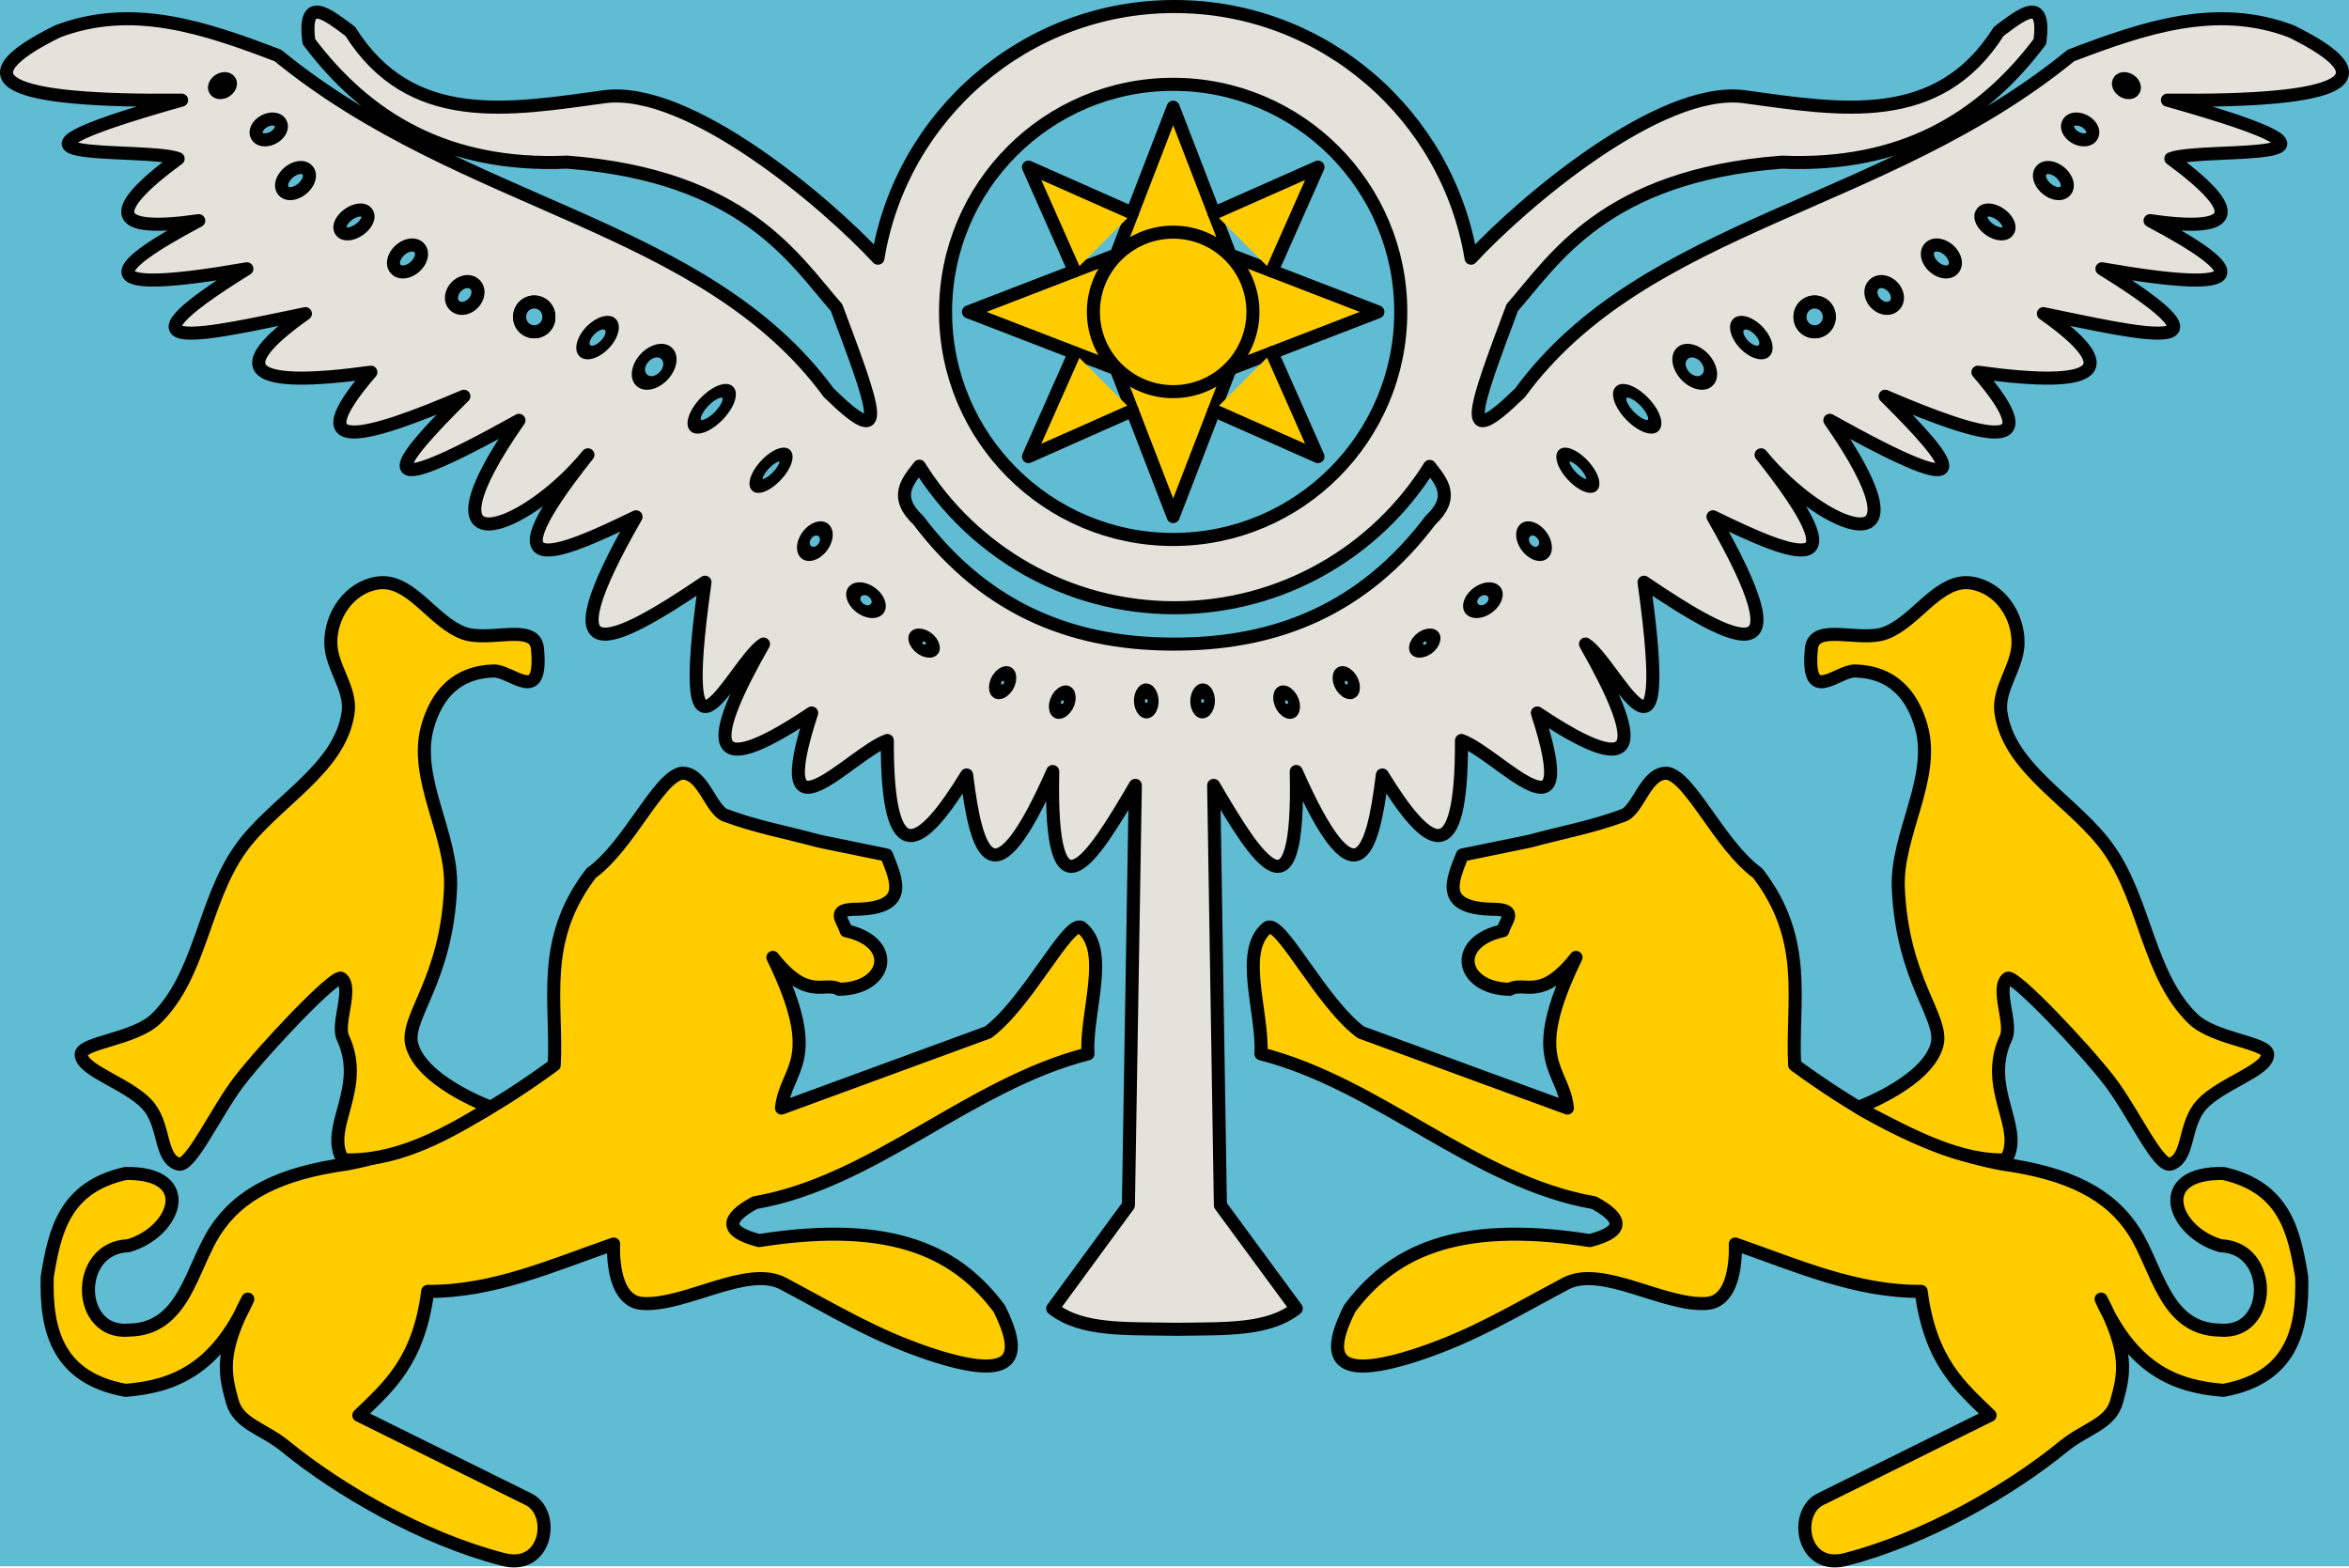
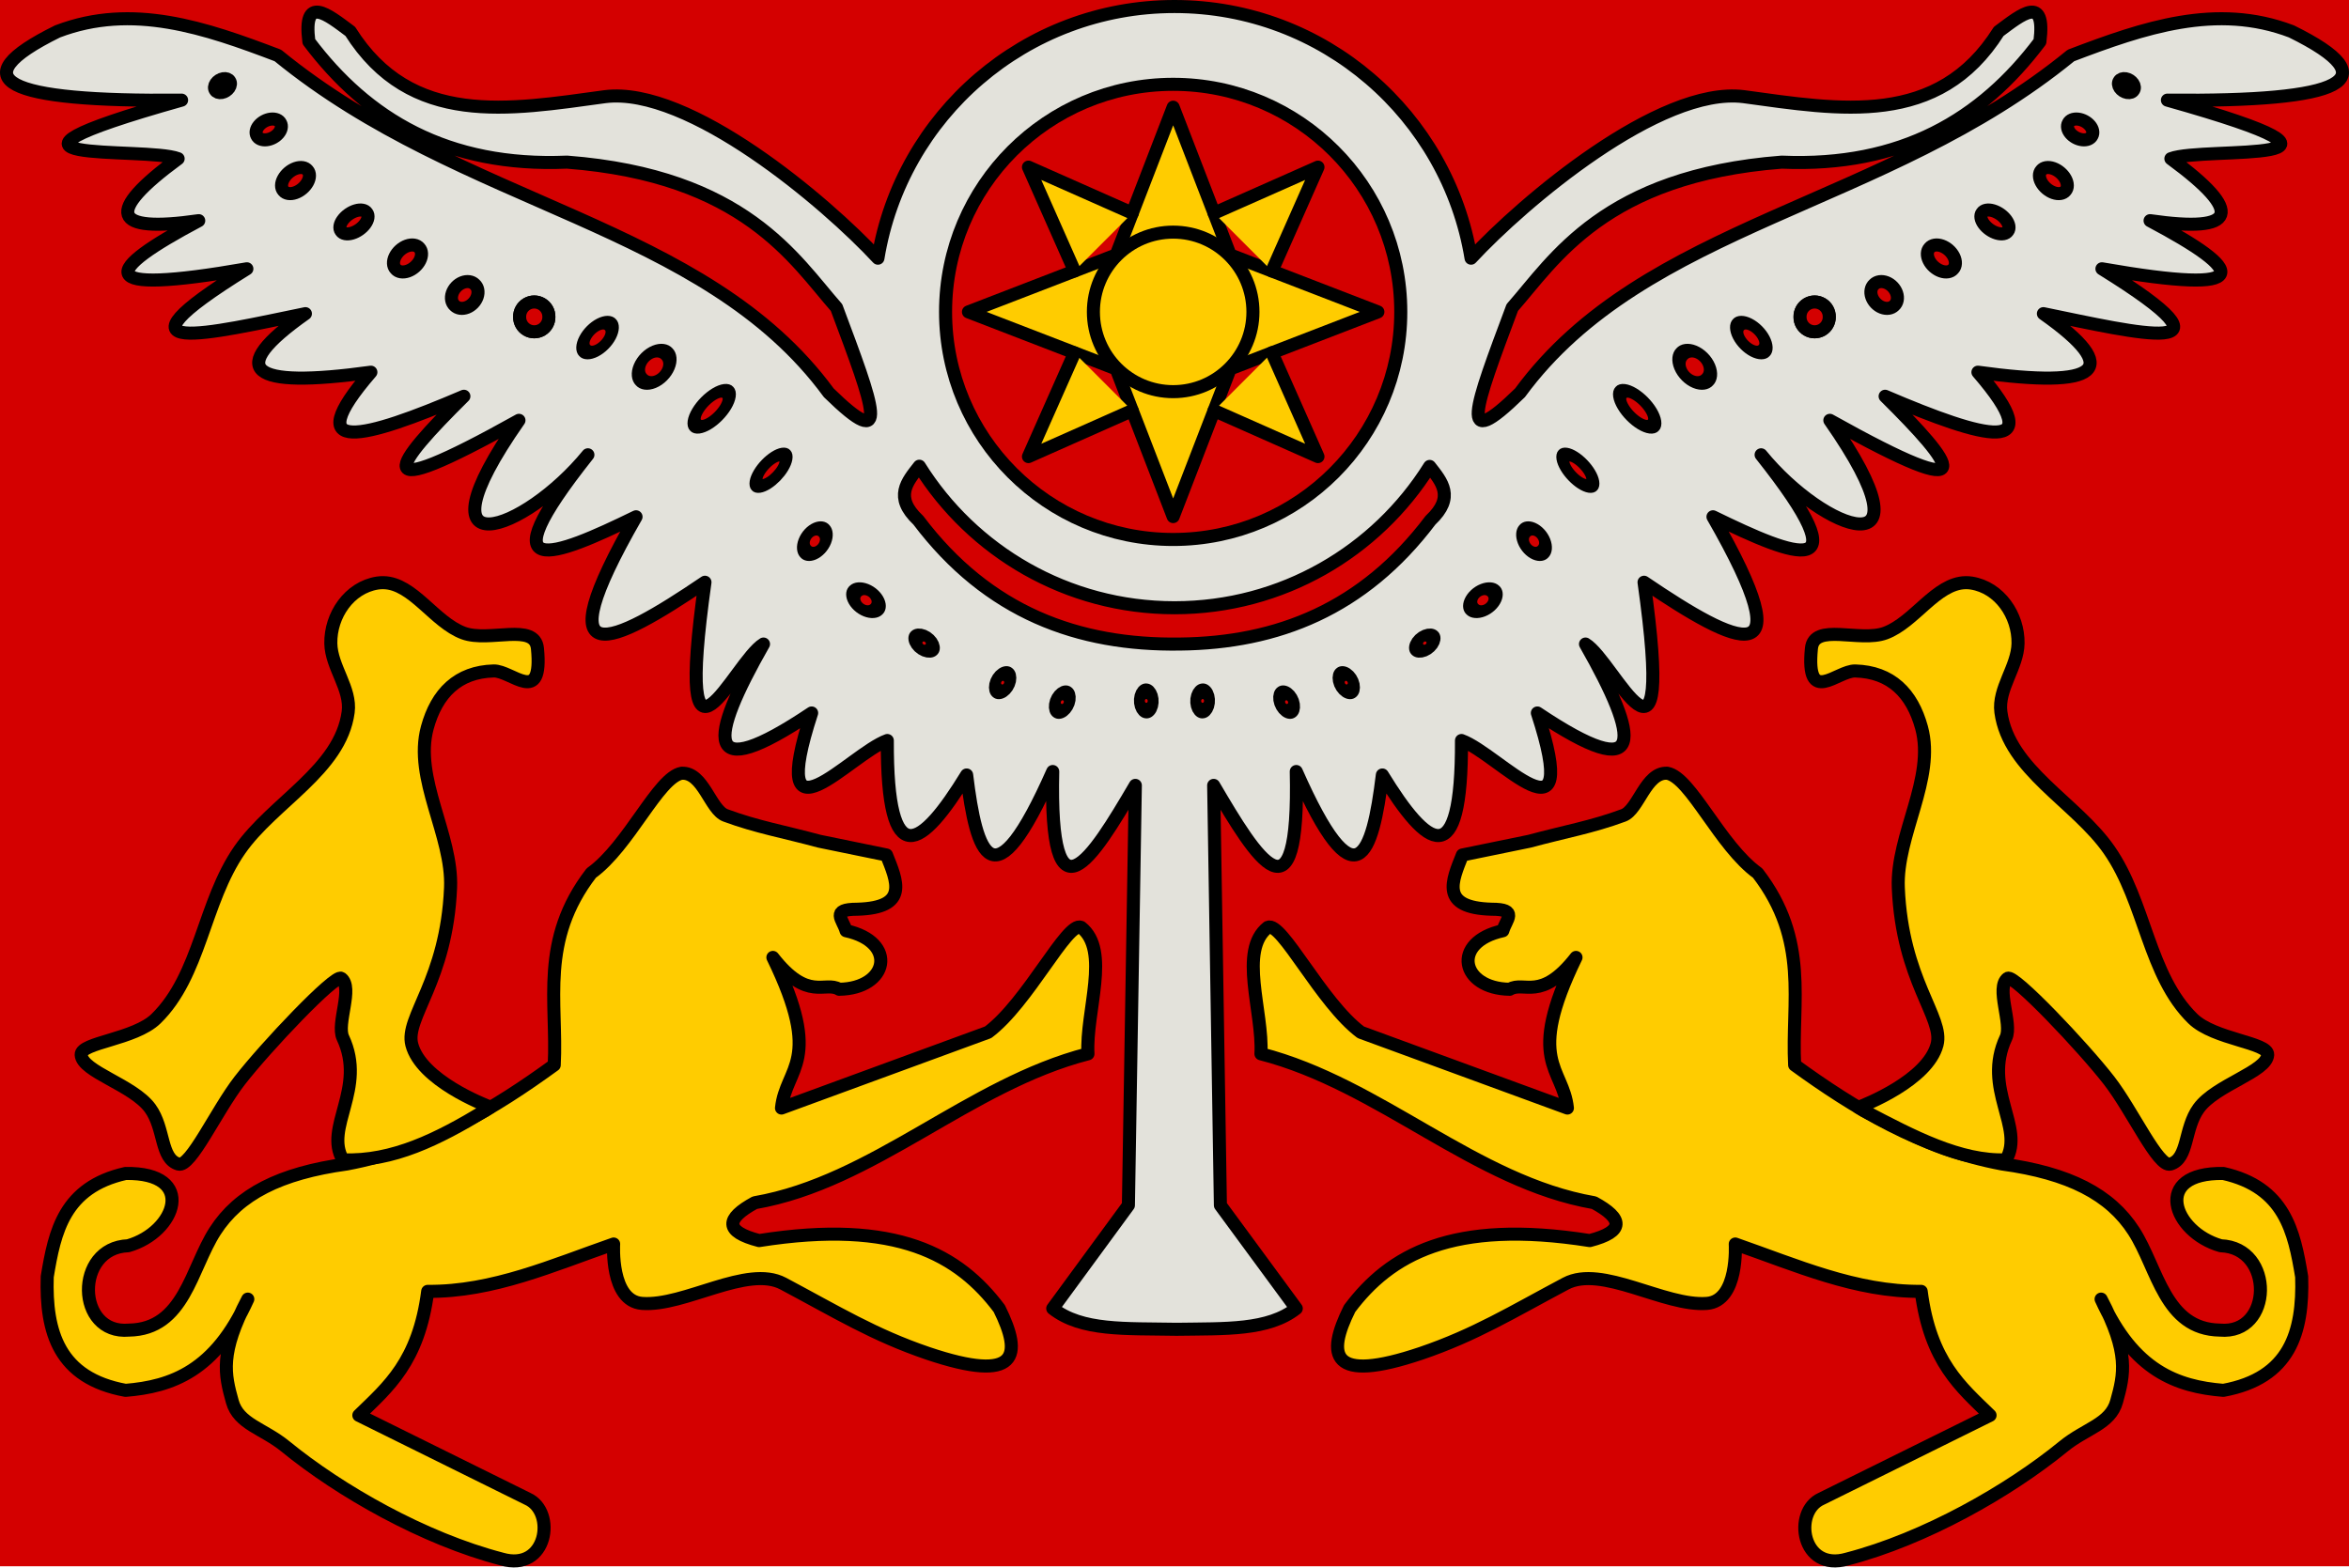
<svg xmlns="http://www.w3.org/2000/svg" id="svg2" version="1.1" width="359.896" height="240.183">
-   <rect style="fill:#5fbcd3;fill-opacity:1;stroke:none" id="rect3635" width="360" height="240" />
+   <rect style="fill:#D40000;fill-opacity:1;stroke:none" id="rect3635" width="360" height="240" />
  <path id="path3859" d="m 179.948,1 c -22.883,0 -41.848,16.695 -45.438,38.562 -7.931,-8.565 -28.907,-26.372 -41.812,-24.75 -14.761,2.014 -29.74,4.737 -39.031,-10 -3.519,-2.616 -7.265,-5.728 -6.344,1.562 8.92,11.846 21.166,19.258 39.562,18.469 27.192,2.095 34.854,14.984 41.281,22.281 5.8,15.498 8.472,22.511 -1.188,13.062 C 107.834,34.092 71.078,31.809 42.573,8.5 c -11.134,-4.236 -22.271,-8.07 -33.75,-3.688 -15.115,7.449 -8.086,10.819 19,10.531 -36.066,10.167 -5.598,7.028 -0.531,8.969 -11.254,8.265 -10.208,11.434 3.156,9.5 -14.565,7.725 -16.634,11.573 7.375,7.375 -22.701,14.07 -5.451,9.832 8.969,6.875 -12.299,8.677 -8.618,11.546 10.031,8.969 -11.189,12.974 -1.053,10.234 14.25,3.688 -10.53,10.438 -15.794,17.235 8.438,3.688 -16.367,23.41 0.875,17.169 10.562,5.281 -15.653,19.733 -5.333,15.706 7.375,9.5 -14.14,24.659 -3.78,19.76 10.562,10.031 -4.837,34.471 4.52,12.141 8.969,9.469 -8.298,14.576 -9.534,21.894 7.375,10.562 -7.003,21.52 5.839,6.302 11.594,4.219 -0.081,20.529 5.253,16.532 12.156,5.281 1.502,12.323 4.046,20.135 13.188,-0.531 -0.54,24.053 5.972,13.507 12.656,2.125 l -1.062,64.344 -11.594,15.812 c 4.431,3.485 11.119,3.041 18.969,3.188 7.557,-0.111 14.042,0.197 18.344,-3.188 l -11.625,-15.812 -1.031,-64.344 c 6.684,11.382 13.197,21.928 12.656,-2.125 9.141,20.666 11.686,12.854 13.188,0.531 6.904,11.251 12.206,15.248 12.125,-5.281 5.755,2.083 18.628,17.301 11.625,-4.219 16.909,11.332 15.673,4.013 7.375,-10.562 4.449,2.673 13.806,25.003 8.969,-9.469 14.342,9.728 24.703,14.627 10.562,-10.031 12.708,6.206 23.028,10.233 7.375,-9.5 9.687,11.888 26.898,18.129 10.531,-5.281 24.232,13.548 18.999,6.75 8.469,-3.688 15.303,6.547 25.408,9.287 14.219,-3.688 18.65,2.577 22.33,-0.292 10.031,-8.969 14.419,2.957 31.669,7.195 8.969,-6.875 24.009,4.198 21.94,0.35 7.375,-7.375 13.364,1.934 14.442,-1.235 3.188,-9.5 5.067,-1.941 35.535,1.199 -0.531,-8.969 27.086,0.288 34.115,-3.083 19,-10.531 -11.479,-4.382 -22.647,-0.549 -33.781,3.688 C 288.787,31.809 252.03,34.092 232.885,60.188 c -9.66,9.449 -6.987,2.435 -1.188,-13.062 6.427,-7.297 14.089,-20.186 41.281,-22.281 18.397,0.789 30.642,-6.623 39.562,-18.469 0.921,-7.29 -2.793,-4.178 -6.312,-1.562 C 296.938,19.549 281.928,16.826 267.167,14.812 254.261,13.191 233.316,30.998 225.385,39.562 221.797,17.695 202.831,1 179.948,1 z M 140.854,71.438 c 8.139,13.028 22.601,21.688 39.094,21.688 16.485,0 30.953,-8.639 39.094,-21.656 1.854,2.369 3.9,4.696 0.125,8.25 -10.294,13.643 -23.478,18.809 -38.375,18.969 -15.604,0.23 -29.405,-4.803 -40.094,-18.969 -3.794,-3.571 -1.705,-5.9 0.156,-8.281 z" style="fill:#e3e2db;stroke:#000000;stroke-width:2;stroke-linecap:round;stroke-linejoin:round;stroke-miterlimit:4;stroke-opacity:1;stroke-dasharray:none;stroke-dashoffset:0" />
-   <circle transform="matrix(0.06771213,0,0,0.06771213,179.7441,47.79185)" d="M 515,0 C 515,284.427 284.427,515 0,515 -284.427,515 -515,284.427 -515,0 c 0,-284.427 230.573,-515 515,-515 284.427,0 515,230.573 515,515 z" style="fill:#5fbcd3;stroke:#000000;stroke-width:29.537;stroke-linecap:round;stroke-linejoin:round;stroke-miterlimit:4;stroke-dasharray:none" cx="0" cy="0" r="515" id="circle3053" />
+   <circle transform="matrix(0.06771213,0,0,0.06771213,179.7441,47.79185)" d="M 515,0 C 515,284.427 284.427,515 0,515 -284.427,515 -515,284.427 -515,0 c 0,-284.427 230.573,-515 515,-515 284.427,0 515,230.573 515,515 z" style="fill:#D40000;stroke:#000000;stroke-width:29.537;stroke-linecap:round;stroke-linejoin:round;stroke-miterlimit:4;stroke-dasharray:none" cx="0" cy="0" r="515" id="circle3053" />
  <path transform="matrix(0.9362627,0,0,0.9362627,-17.32932,102.3698)" d="m 210.489,-91.792 9.328,24.171 24.171,9.328 -24.171,9.328 -9.328,24.171 -9.328,-24.171 -24.171,-9.328 24.171,-9.328 9.328,-24.171 z" id="path3846" style="fill:#ffcc00;stroke:#000000;stroke-width:2.136;stroke-linecap:round;stroke-linejoin:round;stroke-miterlimit:4;stroke-opacity:1;stroke-dasharray:none;stroke-dashoffset:0;fill-opacity:1" />
  <circle transform="matrix(0.06771213,0,0,0.06771213,179.7441,47.79185)" d="M 180.5,0 C 180.5,99.687 99.687,180.5 0,180.5 -99.687,180.5 -180.5,99.687 -180.5,0 c 0,-99.687 80.813,-180.5 180.5,-180.5 99.687,0 180.5,80.813 180.5,180.5 z" style="fill:#ffcc00;stroke:#000000;stroke-width:29.537;stroke-linecap:round;stroke-linejoin:round;stroke-miterlimit:4;stroke-dasharray:none;fill-opacity:1" cx="0" cy="0" r="180.5" id="circle3057" />
  <path id="path3848" d="m 164.624,54.077 -7.051,15.887 15.887,-7.051 m 12.552,0 15.916,7.051 -7.051,-15.916 m 0,-12.523 7.051,-15.916 -15.916,7.051 m -12.523,0 -15.916,-7.051 7.051,15.916" style="fill:#ffcc00;stroke:#000000;stroke-width:2;stroke-linecap:round;stroke-linejoin:round;stroke-miterlimit:4;stroke-opacity:1;stroke-dasharray:none;stroke-dashoffset:0;fill-opacity:1" />
  <path id="path3899" d="m 165.632,142.09 c 4.534,3.535 0.703,12.925 1.055,19.387 -18.308,4.713 -32.774,19.646 -51.04,22.816 -4.488,2.439 -4.697,4.419 0.659,5.803 21.154,-3.349 30.655,2.246 36.796,10.419 3.583,7.204 2.944,11.536 -10.947,6.858 -8.309,-2.836 -13.848,-6.266 -22.157,-10.683 -5.53,-2.94 -15.112,3.535 -21.629,3.033 -4.902,-0.377 -4.352,-9.1 -4.352,-9.1 -9.332,3.239 -18.49,7.343 -28.487,7.254 -1.395,10.81 -6.091,14.651 -10.551,18.992 l 25.85,12.793 c 4.409,1.97 3.04,11.267 -3.957,9.232 -11.957,-3.112 -24.772,-10.415 -33.143,-17.258 -3.403,-2.782 -7.172,-3.395 -8.137,-6.877 -1.153,-4.157 -1.961,-7.465 2.374,-15.694 -4.971,11.018 -11.668,13.406 -18.728,13.98 -10.21,-1.87 -12.265,-8.905 -12.002,-17.409 1.146,-6.941 2.589,-13.708 12.002,-15.826 11.017,-0.177 7.73,8.991 0.396,11.078 -8.262,0.288 -8.003,13.671 0.132,12.925 8.45,-0.127 9.5,-9.436 13.189,-15.167 3.621,-5.626 9.885,-8.875 20.178,-10.287 12.494,-2.342 22.712,-8.577 31.784,-15.167 0.501,-9.683 -2.288,-19.079 5.671,-29.41 5.787,-4.163 10.245,-14.668 13.848,-15.299 3.31,-0.18 4.397,5.612 6.726,6.462 4.822,1.787 8.877,2.469 14.376,3.957 l 10.287,2.11 c 1.585,3.98 3.508,8.092 -4.484,8.309 -4.167,-0.007 -2.204,1.555 -1.715,3.297 7.99,1.746 6.45,8.865 -1.055,8.968 -2.183,-1.315 -4.802,1.979 -10.155,-4.88 7.805,16.034 1.973,16.822 1.319,23.08 l 31.653,-11.606 c 6.099,-4.553 12.119,-17.04 14.244,-16.09 z" style="fill:#ffcc00;stroke:#000000;stroke-width:2;stroke-linecap:round;stroke-linejoin:round;stroke-miterlimit:4;stroke-opacity:1;stroke-dasharray:none" />
  <path style="fill:#ffcc00;stroke:#000000;stroke-width:2;stroke-linecap:round;stroke-linejoin:round;stroke-miterlimit:4;stroke-opacity:1;stroke-dasharray:none" d="m 58.75,89.281 c -0.302,-0.005 -0.624,0.012 -0.938,0.062 -4.304,0.688 -7.201,4.95 -7.125,9.25 0.064,3.625 3.142,6.939 2.656,10.531 -1.199,8.873 -11.515,13.773 -16.625,21.125 -5.578,8.025 -5.999,19.188 -12.812,25.844 -3.271,3.195 -11.565,3.638 -11.469,5.531 0.133,2.601 7.937,4.595 10.562,8.188 2.265,3.099 1.55,7.738 4.344,8.562 1.869,0.552 5.777,-8.13 9.375,-12.781 3.957,-5.115 14.639,-16.379 15.562,-15.688 1.894,1.417 -0.756,6.953 0.25,9.094 3.671,7.813 -2.92,13.754 0,18.719 7.64,0.324 14.68,-3.247 21.625,-7.438 0.008,-0.004 0.024,0.004 0.031,0 0.333,-0.192 0.639,-0.429 0.969,-0.625 -0.984,-0.373 -10.629,-4.114 -12.062,-9.594 -1.083,-4.14 5.35,-9.826 5.938,-24.031 0.334,-8.086 -5.694,-16.724 -3.562,-24.531 1.443,-5.283 4.681,-8.541 10.156,-8.688 2.792,-0.075 7.586,5.499 6.719,-3.438 C 81.951,95.333 74.942,98.472 71,97 66.537,95.333 63.277,89.36 58.75,89.281 z" id="path3901" />
-   <path style="fill:#5fbcd3;stroke:#000000;stroke-width:2;stroke-linecap:round;stroke-linejoin:round;stroke-miterlimit:4;stroke-opacity:1;stroke-dasharray:none;stroke-dashoffset:0" id="path3911" d="m 40.287,19.401 a 1.306,0.933 0 1 1 -2.611,0 1.306,0.933 0 1 1 2.611,0 z" transform="matrix(0.841702,-0.5399424,0.5399424,0.841702,-9.200384,17.83763)" />
-   <path style="fill:#5fbcd3;stroke:#000000;stroke-width:2;stroke-linecap:round;stroke-linejoin:round;stroke-miterlimit:4;stroke-opacity:1;stroke-dasharray:none;stroke-dashoffset:0" id="path3913" d="m 48.121,26.115 a 2.052,1.399 0 1 1 -4.103,0 2.052,1.399 0 1 1 4.103,0 z" transform="matrix(0.881055,-0.4730139,0.4730139,0.881055,-11.76899,18.61634)" />
-   <path style="fill:#5fbcd3;stroke:#000000;stroke-width:2;stroke-linecap:round;stroke-linejoin:round;stroke-miterlimit:4;stroke-opacity:1;stroke-dasharray:none;stroke-dashoffset:0" id="path3915" d="m 52.597,33.949 a 2.425,1.585 0 1 1 -4.849,0 2.425,1.585 0 1 1 4.849,0 z" transform="matrix(0.7645321,-0.6445856,0.6445856,0.7645321,-14.96477,34.05301)" />
-   <path d="m 52.597,33.949 a 2.425,1.399 0 1 1 -4.849,0 2.425,1.399 0 1 1 4.849,0 z" id="path3917" style="fill:#5fbcd3;stroke:#000000;stroke-width:2;stroke-linecap:round;stroke-linejoin:round;stroke-miterlimit:4;stroke-opacity:1;stroke-dasharray:none;stroke-dashoffset:0" transform="matrix(0.8174433,-0.576009,0.576009,0.8174433,-6.338659,35.15758)" />
-   <path transform="matrix(0.7470734,-0.6647415,0.6647415,0.7470734,2.386228,47.59391)" style="fill:#5fbcd3;stroke:#000000;stroke-width:2;stroke-linecap:round;stroke-linejoin:round;stroke-miterlimit:4;stroke-opacity:1;stroke-dasharray:none;stroke-dashoffset:0" id="path3919" d="m 52.597,33.949 a 2.425,1.679 0 1 1 -4.849,0 2.425,1.679 0 1 1 4.849,0 z" />
-   <path d="m 52.597,33.949 a 2.425,1.92 0 1 1 -4.849,0 2.425,1.92 0 1 1 4.849,0 z" id="path3921" style="fill:#5fbcd3;stroke:#000000;stroke-width:2.167;stroke-linecap:round;stroke-linejoin:round;stroke-miterlimit:4;stroke-opacity:1;stroke-dasharray:none;stroke-dashoffset:0" transform="matrix(0.6377947,-0.6672997,0.6672997,0.6377947,16.54833,57.02758)" />
-   <path transform="matrix(0.9230769,0,0,0.9230769,35.54194,17.21982)" style="fill:#5fbcd3;stroke:#000000;stroke-width:2.167;stroke-linecap:round;stroke-linejoin:round;stroke-miterlimit:4;stroke-opacity:1;stroke-dasharray:none;stroke-dashoffset:0" id="path3923" d="m 52.597,33.949 a 2.425,2.425 0 1 1 -4.849,0 2.425,2.425 0 1 1 4.849,0 z" />
-   <path d="m 52.597,33.949 a 2.425,2.425 0 1 1 -4.849,0 2.425,2.425 0 1 1 4.849,0 z" id="path3925" style="fill:#5fbcd3;stroke:#000000;stroke-width:2.167;stroke-linecap:round;stroke-linejoin:round;stroke-miterlimit:4;stroke-opacity:1;stroke-dasharray:none;stroke-dashoffset:0" transform="matrix(0.9230769,0,0,0.9230769,35.54194,17.21982)" />
-   <path transform="matrix(0.813454,-0.8153727,0.5546518,0.5958451,31.91091,72.4089)" style="fill:#5fbcd3;stroke:#000000;stroke-width:2.066;stroke-linecap:round;stroke-linejoin:round;stroke-miterlimit:4;stroke-opacity:1;stroke-dasharray:none;stroke-dashoffset:0" id="path3927" d="m 52.597,33.949 a 2.425,1.857 0 1 1 -4.849,0 2.425,1.857 0 1 1 4.849,0 z" />
-   <path d="m 52.597,33.949 a 2.425,2.425 0 1 1 -4.849,0 2.425,2.425 0 1 1 4.849,0 z" id="path3929" style="fill:#5fbcd3;stroke:#000000;stroke-width:2.066;stroke-linecap:round;stroke-linejoin:round;stroke-miterlimit:4;stroke-opacity:1;stroke-dasharray:none;stroke-dashoffset:0" transform="matrix(0.813454,-0.8153727,0.5546518,0.5958451,40.58383,76.88525)" />
-   <path transform="matrix(1.019988,-1.032733,0.6954766,0.7546841,34.25348,88.83306)" style="fill:#5fbcd3;stroke:#000000;stroke-width:1.64;stroke-linecap:round;stroke-linejoin:round;stroke-miterlimit:4;stroke-opacity:1;stroke-dasharray:none;stroke-dashoffset:0" id="path3931" d="m 52.597,33.949 a 2.425,1.461 0 1 1 -4.849,0 2.425,1.461 0 1 1 4.849,0 z" />
-   <path d="m 52.597,33.949 a 2.425,1.392 0 1 1 -4.849,0 2.425,1.392 0 1 1 4.849,0 z" id="path3933" style="fill:#5fbcd3;stroke:#000000;stroke-width:1.885;stroke-linecap:round;stroke-linejoin:round;stroke-miterlimit:4;stroke-opacity:1;stroke-dasharray:none;stroke-dashoffset:0" transform="matrix(0.8770029,-0.908527,0.5979825,0.663919,53.82978,95.10171)" />
-   <path transform="matrix(0.5962062,-0.6394487,0.4002327,0.4736636,81.34592,98.92484)" style="fill:#5fbcd3;stroke:#000000;stroke-width:2.726;stroke-linecap:round;stroke-linejoin:round;stroke-miterlimit:4;stroke-opacity:1;stroke-dasharray:none;stroke-dashoffset:0" id="path3935" d="m 52.597,33.949 a 2.425,2.425 0 1 1 -4.849,0 2.425,2.425 0 1 1 4.849,0 z" />
-   <path d="m 52.597,33.949 a 2.425,2.425 0 1 1 -4.849,0 2.425,2.425 0 1 1 4.849,0 z" id="path3937" style="fill:#5fbcd3;stroke:#000000;stroke-width:2.726;stroke-linecap:round;stroke-linejoin:round;stroke-miterlimit:4;stroke-opacity:1;stroke-dasharray:none;stroke-dashoffset:0" transform="matrix(0.6394487,0.5962062,-0.4736636,0.4002327,116.6778,48.46795)" />
-   <path transform="matrix(0.4385718,0.4205901,-0.3248666,0.2823417,130.6108,67.85593)" style="fill:#5fbcd3;stroke:#000000;stroke-width:3.919;stroke-linecap:round;stroke-linejoin:round;stroke-miterlimit:4;stroke-opacity:1;stroke-dasharray:none;stroke-dashoffset:0" id="path3939" d="m 52.597,33.949 a 2.425,2.425 0 1 1 -4.849,0 2.425,2.425 0 1 1 4.849,0 z" />
-   <path d="m 52.597,33.949 a 2.425,2.425 0 1 1 -4.849,0 2.425,2.425 0 1 1 4.849,0 z" id="path3941" style="fill:#5fbcd3;stroke:#000000;stroke-width:3.919;stroke-linecap:round;stroke-linejoin:round;stroke-miterlimit:4;stroke-opacity:1;stroke-dasharray:none;stroke-dashoffset:0" transform="matrix(-0.3338133,0.5077499,-0.3367162,-0.2680996,181.7957,88.23151)" />
-   <path transform="matrix(-0.3043011,0.5259678,-0.3514635,-0.2484523,189.9548,89.6347)" style="fill:#5fbcd3;stroke:#000000;stroke-width:3.919;stroke-linecap:round;stroke-linejoin:round;stroke-miterlimit:4;stroke-opacity:1;stroke-dasharray:none;stroke-dashoffset:0" id="path3943" d="m 52.597,33.949 a 2.425,2.425 0 1 1 -4.849,0 2.425,2.425 0 1 1 4.849,0 z" />
-   <path d="m 52.597,33.949 a 2.425,2.425 0 1 1 -4.849,0 2.425,2.425 0 1 1 4.849,0 z" id="path3945" style="fill:#5fbcd3;stroke:#000000;stroke-width:3.919;stroke-linecap:round;stroke-linejoin:round;stroke-miterlimit:4;stroke-opacity:1;stroke-dasharray:none;stroke-dashoffset:0" transform="matrix(-0.04185741,0.6062089,-0.42493,-0.06848078,192.151,79.31247)" />
+   <path style="fill:#D40000;stroke:#000000;stroke-width:2;stroke-linecap:round;stroke-linejoin:round;stroke-miterlimit:4;stroke-opacity:1;stroke-dasharray:none;stroke-dashoffset:0" id="path3911" d="m 40.287,19.401 a 1.306,0.933 0 1 1 -2.611,0 1.306,0.933 0 1 1 2.611,0 z" transform="matrix(0.841702,-0.5399424,0.5399424,0.841702,-9.200384,17.83763)" />
+   <path style="fill:#D40000;stroke:#000000;stroke-width:2;stroke-linecap:round;stroke-linejoin:round;stroke-miterlimit:4;stroke-opacity:1;stroke-dasharray:none;stroke-dashoffset:0" id="path3913" d="m 48.121,26.115 a 2.052,1.399 0 1 1 -4.103,0 2.052,1.399 0 1 1 4.103,0 z" transform="matrix(0.881055,-0.4730139,0.4730139,0.881055,-11.76899,18.61634)" />
+   <path style="fill:#D40000;stroke:#000000;stroke-width:2;stroke-linecap:round;stroke-linejoin:round;stroke-miterlimit:4;stroke-opacity:1;stroke-dasharray:none;stroke-dashoffset:0" id="path3915" d="m 52.597,33.949 a 2.425,1.585 0 1 1 -4.849,0 2.425,1.585 0 1 1 4.849,0 z" transform="matrix(0.7645321,-0.6445856,0.6445856,0.7645321,-14.96477,34.05301)" />
+   <path d="m 52.597,33.949 a 2.425,1.399 0 1 1 -4.849,0 2.425,1.399 0 1 1 4.849,0 z" id="path3917" style="fill:#D40000;stroke:#000000;stroke-width:2;stroke-linecap:round;stroke-linejoin:round;stroke-miterlimit:4;stroke-opacity:1;stroke-dasharray:none;stroke-dashoffset:0" transform="matrix(0.8174433,-0.576009,0.576009,0.8174433,-6.338659,35.15758)" />
+   <path transform="matrix(0.7470734,-0.6647415,0.6647415,0.7470734,2.386228,47.59391)" style="fill:#D40000;stroke:#000000;stroke-width:2;stroke-linecap:round;stroke-linejoin:round;stroke-miterlimit:4;stroke-opacity:1;stroke-dasharray:none;stroke-dashoffset:0" id="path3919" d="m 52.597,33.949 a 2.425,1.679 0 1 1 -4.849,0 2.425,1.679 0 1 1 4.849,0 z" />
+   <path d="m 52.597,33.949 a 2.425,1.92 0 1 1 -4.849,0 2.425,1.92 0 1 1 4.849,0 z" id="path3921" style="fill:#D40000;stroke:#000000;stroke-width:2.167;stroke-linecap:round;stroke-linejoin:round;stroke-miterlimit:4;stroke-opacity:1;stroke-dasharray:none;stroke-dashoffset:0" transform="matrix(0.6377947,-0.6672997,0.6672997,0.6377947,16.54833,57.02758)" />
+   <path transform="matrix(0.9230769,0,0,0.9230769,35.54194,17.21982)" style="fill:#D40000;stroke:#000000;stroke-width:2.167;stroke-linecap:round;stroke-linejoin:round;stroke-miterlimit:4;stroke-opacity:1;stroke-dasharray:none;stroke-dashoffset:0" id="path3923" d="m 52.597,33.949 a 2.425,2.425 0 1 1 -4.849,0 2.425,2.425 0 1 1 4.849,0 z" />
+   <path d="m 52.597,33.949 a 2.425,2.425 0 1 1 -4.849,0 2.425,2.425 0 1 1 4.849,0 z" id="path3925" style="fill:#D40000;stroke:#000000;stroke-width:2.167;stroke-linecap:round;stroke-linejoin:round;stroke-miterlimit:4;stroke-opacity:1;stroke-dasharray:none;stroke-dashoffset:0" transform="matrix(0.9230769,0,0,0.9230769,35.54194,17.21982)" />
+   <path transform="matrix(0.813454,-0.8153727,0.5546518,0.5958451,31.91091,72.4089)" style="fill:#D40000;stroke:#000000;stroke-width:2.066;stroke-linecap:round;stroke-linejoin:round;stroke-miterlimit:4;stroke-opacity:1;stroke-dasharray:none;stroke-dashoffset:0" id="path3927" d="m 52.597,33.949 a 2.425,1.857 0 1 1 -4.849,0 2.425,1.857 0 1 1 4.849,0 z" />
+   <path d="m 52.597,33.949 a 2.425,2.425 0 1 1 -4.849,0 2.425,2.425 0 1 1 4.849,0 z" id="path3929" style="fill:#D40000;stroke:#000000;stroke-width:2.066;stroke-linecap:round;stroke-linejoin:round;stroke-miterlimit:4;stroke-opacity:1;stroke-dasharray:none;stroke-dashoffset:0" transform="matrix(0.813454,-0.8153727,0.5546518,0.5958451,40.58383,76.88525)" />
+   <path transform="matrix(1.019988,-1.032733,0.6954766,0.7546841,34.25348,88.83306)" style="fill:#D40000;stroke:#000000;stroke-width:1.64;stroke-linecap:round;stroke-linejoin:round;stroke-miterlimit:4;stroke-opacity:1;stroke-dasharray:none;stroke-dashoffset:0" id="path3931" d="m 52.597,33.949 a 2.425,1.461 0 1 1 -4.849,0 2.425,1.461 0 1 1 4.849,0 z" />
+   <path d="m 52.597,33.949 a 2.425,1.392 0 1 1 -4.849,0 2.425,1.392 0 1 1 4.849,0 z" id="path3933" style="fill:#D40000;stroke:#000000;stroke-width:1.885;stroke-linecap:round;stroke-linejoin:round;stroke-miterlimit:4;stroke-opacity:1;stroke-dasharray:none;stroke-dashoffset:0" transform="matrix(0.8770029,-0.908527,0.5979825,0.663919,53.82978,95.10171)" />
+   <path transform="matrix(0.5962062,-0.6394487,0.4002327,0.4736636,81.34592,98.92484)" style="fill:#D40000;stroke:#000000;stroke-width:2.726;stroke-linecap:round;stroke-linejoin:round;stroke-miterlimit:4;stroke-opacity:1;stroke-dasharray:none;stroke-dashoffset:0" id="path3935" d="m 52.597,33.949 a 2.425,2.425 0 1 1 -4.849,0 2.425,2.425 0 1 1 4.849,0 z" />
+   <path d="m 52.597,33.949 a 2.425,2.425 0 1 1 -4.849,0 2.425,2.425 0 1 1 4.849,0 z" id="path3937" style="fill:#D40000;stroke:#000000;stroke-width:2.726;stroke-linecap:round;stroke-linejoin:round;stroke-miterlimit:4;stroke-opacity:1;stroke-dasharray:none;stroke-dashoffset:0" transform="matrix(0.6394487,0.5962062,-0.4736636,0.4002327,116.6778,48.46795)" />
+   <path transform="matrix(0.4385718,0.4205901,-0.3248666,0.2823417,130.6108,67.85593)" style="fill:#D40000;stroke:#000000;stroke-width:3.919;stroke-linecap:round;stroke-linejoin:round;stroke-miterlimit:4;stroke-opacity:1;stroke-dasharray:none;stroke-dashoffset:0" id="path3939" d="m 52.597,33.949 a 2.425,2.425 0 1 1 -4.849,0 2.425,2.425 0 1 1 4.849,0 z" />
+   <path d="m 52.597,33.949 a 2.425,2.425 0 1 1 -4.849,0 2.425,2.425 0 1 1 4.849,0 z" id="path3941" style="fill:#D40000;stroke:#000000;stroke-width:3.919;stroke-linecap:round;stroke-linejoin:round;stroke-miterlimit:4;stroke-opacity:1;stroke-dasharray:none;stroke-dashoffset:0" transform="matrix(-0.3338133,0.5077499,-0.3367162,-0.2680996,181.7957,88.23151)" />
+   <path transform="matrix(-0.3043011,0.5259678,-0.3514635,-0.2484523,189.9548,89.6347)" style="fill:#D40000;stroke:#000000;stroke-width:3.919;stroke-linecap:round;stroke-linejoin:round;stroke-miterlimit:4;stroke-opacity:1;stroke-dasharray:none;stroke-dashoffset:0" id="path3943" d="m 52.597,33.949 a 2.425,2.425 0 1 1 -4.849,0 2.425,2.425 0 1 1 4.849,0 z" />
+   <path d="m 52.597,33.949 a 2.425,2.425 0 1 1 -4.849,0 2.425,2.425 0 1 1 4.849,0 z" id="path3945" style="fill:#D40000;stroke:#000000;stroke-width:3.919;stroke-linecap:round;stroke-linejoin:round;stroke-miterlimit:4;stroke-opacity:1;stroke-dasharray:none;stroke-dashoffset:0" transform="matrix(-0.04185741,0.6062089,-0.42493,-0.06848078,192.151,79.31247)" />
  <path style="fill:#ffcc00;stroke:#000000;stroke-width:2;stroke-linecap:round;stroke-linejoin:round;stroke-miterlimit:4;stroke-opacity:1;stroke-dasharray:none" d="m 194.248,142.09 c -4.534,3.535 -0.703,12.925 -1.055,19.387 18.308,4.713 32.774,19.646 51.04,22.816 4.488,2.439 4.697,4.419 -0.659,5.803 -21.154,-3.349 -30.655,2.246 -36.796,10.419 -3.583,7.204 -2.944,11.536 10.947,6.858 8.309,-2.836 13.848,-6.266 22.157,-10.683 5.53,-2.94 15.112,3.535 21.629,3.033 4.902,-0.377 4.352,-9.1 4.352,-9.1 9.332,3.239 18.49,7.343 28.487,7.254 1.395,10.81 6.091,14.651 10.551,18.992 l -25.85,12.793 c -4.409,1.97 -3.04,11.267 3.957,9.232 11.957,-3.112 24.772,-10.415 33.143,-17.258 3.403,-2.782 7.172,-3.395 8.137,-6.877 1.153,-4.157 1.961,-7.465 -2.374,-15.694 4.971,11.018 11.668,13.406 18.728,13.98 10.21,-1.87 12.265,-8.905 12.002,-17.409 -1.146,-6.941 -2.589,-13.708 -12.002,-15.826 -11.017,-0.177 -7.73,8.991 -0.396,11.078 8.262,0.288 8.003,13.671 -0.132,12.925 -8.45,-0.127 -9.5,-9.436 -13.189,-15.167 -3.621,-5.626 -9.885,-8.875 -20.178,-10.287 -12.494,-2.342 -22.712,-8.577 -31.784,-15.167 -0.501,-9.683 2.288,-19.079 -5.671,-29.41 -5.787,-4.163 -10.245,-14.668 -13.848,-15.299 -3.31,-0.18 -4.397,5.612 -6.726,6.462 -4.822,1.787 -8.877,2.469 -14.376,3.957 l -10.287,2.11 c -1.585,3.98 -3.508,8.092 4.484,8.309 4.167,-0.007 2.204,1.555 1.715,3.297 -7.99,1.746 -6.45,8.865 1.055,8.968 2.183,-1.315 4.802,1.979 10.155,-4.88 -7.805,16.034 -1.973,16.822 -1.319,23.08 l -31.653,-11.606 c -6.099,-4.553 -12.119,-17.04 -14.244,-16.09 z" id="path3953" />
  <path style="fill:#ffcc00;stroke:#000000;stroke-width:2;stroke-linecap:round;stroke-linejoin:round;stroke-miterlimit:4;stroke-opacity:1;stroke-dasharray:none" d="M 301.156,89.281 C 296.629,89.36 293.338,95.333 288.875,97 c -3.942,1.472 -10.951,-1.667 -11.344,2.375 -0.867,8.936 3.926,3.363 6.719,3.438 5.475,0.147 8.714,3.404 10.156,8.688 2.132,7.807 -3.897,16.445 -3.562,24.531 0.587,14.205 7.021,19.891 5.938,24.031 -1.441,5.507 -11.163,9.285 -12.062,9.625 0.313,0.186 0.622,0.38 0.938,0.562 0.02,0.012 0.042,0.02 0.062,0.031 7.322,3.846 14.646,7.709 21.625,7.438 2.92,-4.965 -3.671,-10.905 0,-18.719 1.006,-2.141 -1.644,-7.677 0.25,-9.094 0.924,-0.691 11.606,10.572 15.562,15.688 3.598,4.652 7.506,13.333 9.375,12.781 2.794,-0.825 2.079,-5.463 4.344,-8.562 2.625,-3.592 10.43,-5.586 10.562,-8.188 0.097,-1.893 -8.198,-2.336 -11.469,-5.531 -6.814,-6.656 -7.234,-17.819 -12.812,-25.844 -5.11,-7.352 -15.395,-12.252 -16.594,-21.125 -0.485,-3.593 2.561,-6.907 2.625,-10.531 0.076,-4.3 -2.821,-8.562 -7.125,-9.25 -0.314,-0.05 -0.604,-0.068 -0.906,-0.062 z" id="path3955" />
-   <path transform="matrix(-0.841702,-0.5399424,-0.5399424,0.841702,369.0804,17.83763)" d="m 40.287,19.401 a 1.306,0.933 0 1 1 -2.611,0 1.306,0.933 0 1 1 2.611,0 z" id="path3959" style="fill:#5fbcd3;stroke:#000000;stroke-width:2;stroke-linecap:round;stroke-linejoin:round;stroke-miterlimit:4;stroke-opacity:1;stroke-dasharray:none;stroke-dashoffset:0" />
-   <path transform="matrix(-0.881055,-0.4730139,-0.4730139,0.881055,371.649,18.61634)" d="m 48.121,26.115 a 2.052,1.399 0 1 1 -4.103,0 2.052,1.399 0 1 1 4.103,0 z" id="path3961" style="fill:#5fbcd3;stroke:#000000;stroke-width:2;stroke-linecap:round;stroke-linejoin:round;stroke-miterlimit:4;stroke-opacity:1;stroke-dasharray:none;stroke-dashoffset:0" />
-   <path transform="matrix(-0.7645321,-0.6445856,-0.6445856,0.7645321,374.8448,34.05301)" d="m 52.597,33.949 a 2.425,1.585 0 1 1 -4.849,0 2.425,1.585 0 1 1 4.849,0 z" id="path3963" style="fill:#5fbcd3;stroke:#000000;stroke-width:2;stroke-linecap:round;stroke-linejoin:round;stroke-miterlimit:4;stroke-opacity:1;stroke-dasharray:none;stroke-dashoffset:0" />
-   <path transform="matrix(-0.8174433,-0.576009,-0.576009,0.8174433,366.2187,35.15758)" style="fill:#5fbcd3;stroke:#000000;stroke-width:2;stroke-linecap:round;stroke-linejoin:round;stroke-miterlimit:4;stroke-opacity:1;stroke-dasharray:none;stroke-dashoffset:0" id="path3965" d="m 52.597,33.949 a 2.425,1.399 0 1 1 -4.849,0 2.425,1.399 0 1 1 4.849,0 z" />
-   <path d="m 52.597,33.949 a 2.425,1.679 0 1 1 -4.849,0 2.425,1.679 0 1 1 4.849,0 z" id="path3967" style="fill:#5fbcd3;stroke:#000000;stroke-width:2;stroke-linecap:round;stroke-linejoin:round;stroke-miterlimit:4;stroke-opacity:1;stroke-dasharray:none;stroke-dashoffset:0" transform="matrix(-0.7470734,-0.6647415,-0.6647415,0.7470734,357.4938,47.59391)" />
-   <path transform="matrix(-0.6377947,-0.6672997,-0.6672997,0.6377947,343.3317,57.02758)" style="fill:#5fbcd3;stroke:#000000;stroke-width:2.167;stroke-linecap:round;stroke-linejoin:round;stroke-miterlimit:4;stroke-opacity:1;stroke-dasharray:none;stroke-dashoffset:0" id="path3969" d="m 52.597,33.949 a 2.425,1.92 0 1 1 -4.849,0 2.425,1.92 0 1 1 4.849,0 z" />
-   <path d="m 52.597,33.949 a 2.425,2.425 0 1 1 -4.849,0 2.425,2.425 0 1 1 4.849,0 z" id="path3971" style="fill:#5fbcd3;stroke:#000000;stroke-width:2.167;stroke-linecap:round;stroke-linejoin:round;stroke-miterlimit:4;stroke-opacity:1;stroke-dasharray:none;stroke-dashoffset:0" transform="matrix(-0.9230769,0,0,0.9230769,324.3381,17.21982)" />
-   <path transform="matrix(-0.9230769,0,0,0.9230769,324.3381,17.21982)" style="fill:#5fbcd3;stroke:#000000;stroke-width:2.167;stroke-linecap:round;stroke-linejoin:round;stroke-miterlimit:4;stroke-opacity:1;stroke-dasharray:none;stroke-dashoffset:0" id="path3973" d="m 52.597,33.949 a 2.425,2.425 0 1 1 -4.849,0 2.425,2.425 0 1 1 4.849,0 z" />
-   <path d="m 52.597,33.949 a 2.425,1.857 0 1 1 -4.849,0 2.425,1.857 0 1 1 4.849,0 z" id="path3975" style="fill:#5fbcd3;stroke:#000000;stroke-width:2.066;stroke-linecap:round;stroke-linejoin:round;stroke-miterlimit:4;stroke-opacity:1;stroke-dasharray:none;stroke-dashoffset:0" transform="matrix(-0.813454,-0.8153727,-0.5546518,0.5958451,327.9691,72.4089)" />
-   <path transform="matrix(-0.813454,-0.8153727,-0.5546518,0.5958451,319.2962,76.88525)" style="fill:#5fbcd3;stroke:#000000;stroke-width:2.066;stroke-linecap:round;stroke-linejoin:round;stroke-miterlimit:4;stroke-opacity:1;stroke-dasharray:none;stroke-dashoffset:0" id="path3977" d="m 52.597,33.949 a 2.425,2.425 0 1 1 -4.849,0 2.425,2.425 0 1 1 4.849,0 z" />
-   <path d="m 52.597,33.949 a 2.425,1.461 0 1 1 -4.849,0 2.425,1.461 0 1 1 4.849,0 z" id="path3979" style="fill:#5fbcd3;stroke:#000000;stroke-width:1.64;stroke-linecap:round;stroke-linejoin:round;stroke-miterlimit:4;stroke-opacity:1;stroke-dasharray:none;stroke-dashoffset:0" transform="matrix(-1.019988,-1.032733,-0.6954766,0.7546841,325.6266,88.83306)" />
-   <path transform="matrix(-0.8770029,-0.908527,-0.5979825,0.663919,306.0503,95.10171)" style="fill:#5fbcd3;stroke:#000000;stroke-width:1.885;stroke-linecap:round;stroke-linejoin:round;stroke-miterlimit:4;stroke-opacity:1;stroke-dasharray:none;stroke-dashoffset:0" id="path3981" d="m 52.597,33.949 a 2.425,1.392 0 1 1 -4.849,0 2.425,1.392 0 1 1 4.849,0 z" />
-   <path d="m 52.597,33.949 a 2.425,2.425 0 1 1 -4.849,0 2.425,2.425 0 1 1 4.849,0 z" id="path3983" style="fill:#5fbcd3;stroke:#000000;stroke-width:2.726;stroke-linecap:round;stroke-linejoin:round;stroke-miterlimit:4;stroke-opacity:1;stroke-dasharray:none;stroke-dashoffset:0" transform="matrix(-0.5962062,-0.6394487,-0.4002327,0.4736636,278.5341,98.92484)" />
-   <path transform="matrix(-0.6394487,0.5962062,0.4736636,0.4002327,243.2023,48.46795)" style="fill:#5fbcd3;stroke:#000000;stroke-width:2.726;stroke-linecap:round;stroke-linejoin:round;stroke-miterlimit:4;stroke-opacity:1;stroke-dasharray:none;stroke-dashoffset:0" id="path3985" d="m 52.597,33.949 a 2.425,2.425 0 1 1 -4.849,0 2.425,2.425 0 1 1 4.849,0 z" />
-   <path d="m 52.597,33.949 a 2.425,2.425 0 1 1 -4.849,0 2.425,2.425 0 1 1 4.849,0 z" id="path3987" style="fill:#5fbcd3;stroke:#000000;stroke-width:3.919;stroke-linecap:round;stroke-linejoin:round;stroke-miterlimit:4;stroke-opacity:1;stroke-dasharray:none;stroke-dashoffset:0" transform="matrix(-0.4385718,0.4205901,0.3248666,0.2823417,229.2692,67.85593)" />
-   <path transform="matrix(0.3338133,0.5077499,0.3367162,-0.2680996,178.0844,88.23151)" style="fill:#5fbcd3;stroke:#000000;stroke-width:3.919;stroke-linecap:round;stroke-linejoin:round;stroke-miterlimit:4;stroke-opacity:1;stroke-dasharray:none;stroke-dashoffset:0" id="path3989" d="m 52.597,33.949 a 2.425,2.425 0 1 1 -4.849,0 2.425,2.425 0 1 1 4.849,0 z" />
-   <path d="m 52.597,33.949 a 2.425,2.425 0 1 1 -4.849,0 2.425,2.425 0 1 1 4.849,0 z" id="path3991" style="fill:#5fbcd3;stroke:#000000;stroke-width:3.919;stroke-linecap:round;stroke-linejoin:round;stroke-miterlimit:4;stroke-opacity:1;stroke-dasharray:none;stroke-dashoffset:0" transform="matrix(0.3043011,0.5259678,0.3514635,-0.2484523,169.9252,89.6347)" />
-   <path transform="matrix(0.04185741,0.6062089,0.42493,-0.06848078,167.729,79.31247)" style="fill:#5fbcd3;stroke:#000000;stroke-width:3.919;stroke-linecap:round;stroke-linejoin:round;stroke-miterlimit:4;stroke-opacity:1;stroke-dasharray:none;stroke-dashoffset:0" id="path3993" d="m 52.597,33.949 a 2.425,2.425 0 1 1 -4.849,0 2.425,2.425 0 1 1 4.849,0 z" />
+   <path transform="matrix(-0.841702,-0.5399424,-0.5399424,0.841702,369.0804,17.83763)" d="m 40.287,19.401 a 1.306,0.933 0 1 1 -2.611,0 1.306,0.933 0 1 1 2.611,0 z" id="path3959" style="fill:#D40000;stroke:#000000;stroke-width:2;stroke-linecap:round;stroke-linejoin:round;stroke-miterlimit:4;stroke-opacity:1;stroke-dasharray:none;stroke-dashoffset:0" />
+   <path transform="matrix(-0.881055,-0.4730139,-0.4730139,0.881055,371.649,18.61634)" d="m 48.121,26.115 a 2.052,1.399 0 1 1 -4.103,0 2.052,1.399 0 1 1 4.103,0 z" id="path3961" style="fill:#D40000;stroke:#000000;stroke-width:2;stroke-linecap:round;stroke-linejoin:round;stroke-miterlimit:4;stroke-opacity:1;stroke-dasharray:none;stroke-dashoffset:0" />
+   <path transform="matrix(-0.7645321,-0.6445856,-0.6445856,0.7645321,374.8448,34.05301)" d="m 52.597,33.949 a 2.425,1.585 0 1 1 -4.849,0 2.425,1.585 0 1 1 4.849,0 z" id="path3963" style="fill:#D40000;stroke:#000000;stroke-width:2;stroke-linecap:round;stroke-linejoin:round;stroke-miterlimit:4;stroke-opacity:1;stroke-dasharray:none;stroke-dashoffset:0" />
+   <path transform="matrix(-0.8174433,-0.576009,-0.576009,0.8174433,366.2187,35.15758)" style="fill:#D40000;stroke:#000000;stroke-width:2;stroke-linecap:round;stroke-linejoin:round;stroke-miterlimit:4;stroke-opacity:1;stroke-dasharray:none;stroke-dashoffset:0" id="path3965" d="m 52.597,33.949 a 2.425,1.399 0 1 1 -4.849,0 2.425,1.399 0 1 1 4.849,0 z" />
+   <path d="m 52.597,33.949 a 2.425,1.679 0 1 1 -4.849,0 2.425,1.679 0 1 1 4.849,0 z" id="path3967" style="fill:#D40000;stroke:#000000;stroke-width:2;stroke-linecap:round;stroke-linejoin:round;stroke-miterlimit:4;stroke-opacity:1;stroke-dasharray:none;stroke-dashoffset:0" transform="matrix(-0.7470734,-0.6647415,-0.6647415,0.7470734,357.4938,47.59391)" />
+   <path transform="matrix(-0.6377947,-0.6672997,-0.6672997,0.6377947,343.3317,57.02758)" style="fill:#D40000;stroke:#000000;stroke-width:2.167;stroke-linecap:round;stroke-linejoin:round;stroke-miterlimit:4;stroke-opacity:1;stroke-dasharray:none;stroke-dashoffset:0" id="path3969" d="m 52.597,33.949 a 2.425,1.92 0 1 1 -4.849,0 2.425,1.92 0 1 1 4.849,0 z" />
+   <path d="m 52.597,33.949 a 2.425,2.425 0 1 1 -4.849,0 2.425,2.425 0 1 1 4.849,0 z" id="path3971" style="fill:#D40000;stroke:#000000;stroke-width:2.167;stroke-linecap:round;stroke-linejoin:round;stroke-miterlimit:4;stroke-opacity:1;stroke-dasharray:none;stroke-dashoffset:0" transform="matrix(-0.9230769,0,0,0.9230769,324.3381,17.21982)" />
+   <path transform="matrix(-0.9230769,0,0,0.9230769,324.3381,17.21982)" style="fill:#D40000;stroke:#000000;stroke-width:2.167;stroke-linecap:round;stroke-linejoin:round;stroke-miterlimit:4;stroke-opacity:1;stroke-dasharray:none;stroke-dashoffset:0" id="path3973" d="m 52.597,33.949 a 2.425,2.425 0 1 1 -4.849,0 2.425,2.425 0 1 1 4.849,0 z" />
+   <path d="m 52.597,33.949 a 2.425,1.857 0 1 1 -4.849,0 2.425,1.857 0 1 1 4.849,0 z" id="path3975" style="fill:#D40000;stroke:#000000;stroke-width:2.066;stroke-linecap:round;stroke-linejoin:round;stroke-miterlimit:4;stroke-opacity:1;stroke-dasharray:none;stroke-dashoffset:0" transform="matrix(-0.813454,-0.8153727,-0.5546518,0.5958451,327.9691,72.4089)" />
+   <path transform="matrix(-0.813454,-0.8153727,-0.5546518,0.5958451,319.2962,76.88525)" style="fill:#D40000;stroke:#000000;stroke-width:2.066;stroke-linecap:round;stroke-linejoin:round;stroke-miterlimit:4;stroke-opacity:1;stroke-dasharray:none;stroke-dashoffset:0" id="path3977" d="m 52.597,33.949 a 2.425,2.425 0 1 1 -4.849,0 2.425,2.425 0 1 1 4.849,0 z" />
+   <path d="m 52.597,33.949 a 2.425,1.461 0 1 1 -4.849,0 2.425,1.461 0 1 1 4.849,0 z" id="path3979" style="fill:#D40000;stroke:#000000;stroke-width:1.64;stroke-linecap:round;stroke-linejoin:round;stroke-miterlimit:4;stroke-opacity:1;stroke-dasharray:none;stroke-dashoffset:0" transform="matrix(-1.019988,-1.032733,-0.6954766,0.7546841,325.6266,88.83306)" />
+   <path transform="matrix(-0.8770029,-0.908527,-0.5979825,0.663919,306.0503,95.10171)" style="fill:#D40000;stroke:#000000;stroke-width:1.885;stroke-linecap:round;stroke-linejoin:round;stroke-miterlimit:4;stroke-opacity:1;stroke-dasharray:none;stroke-dashoffset:0" id="path3981" d="m 52.597,33.949 a 2.425,1.392 0 1 1 -4.849,0 2.425,1.392 0 1 1 4.849,0 z" />
+   <path d="m 52.597,33.949 a 2.425,2.425 0 1 1 -4.849,0 2.425,2.425 0 1 1 4.849,0 z" id="path3983" style="fill:#D40000;stroke:#000000;stroke-width:2.726;stroke-linecap:round;stroke-linejoin:round;stroke-miterlimit:4;stroke-opacity:1;stroke-dasharray:none;stroke-dashoffset:0" transform="matrix(-0.5962062,-0.6394487,-0.4002327,0.4736636,278.5341,98.92484)" />
+   <path transform="matrix(-0.6394487,0.5962062,0.4736636,0.4002327,243.2023,48.46795)" style="fill:#D40000;stroke:#000000;stroke-width:2.726;stroke-linecap:round;stroke-linejoin:round;stroke-miterlimit:4;stroke-opacity:1;stroke-dasharray:none;stroke-dashoffset:0" id="path3985" d="m 52.597,33.949 a 2.425,2.425 0 1 1 -4.849,0 2.425,2.425 0 1 1 4.849,0 z" />
+   <path d="m 52.597,33.949 a 2.425,2.425 0 1 1 -4.849,0 2.425,2.425 0 1 1 4.849,0 z" id="path3987" style="fill:#D40000;stroke:#000000;stroke-width:3.919;stroke-linecap:round;stroke-linejoin:round;stroke-miterlimit:4;stroke-opacity:1;stroke-dasharray:none;stroke-dashoffset:0" transform="matrix(-0.4385718,0.4205901,0.3248666,0.2823417,229.2692,67.85593)" />
+   <path transform="matrix(0.3338133,0.5077499,0.3367162,-0.2680996,178.0844,88.23151)" style="fill:#D40000;stroke:#000000;stroke-width:3.919;stroke-linecap:round;stroke-linejoin:round;stroke-miterlimit:4;stroke-opacity:1;stroke-dasharray:none;stroke-dashoffset:0" id="path3989" d="m 52.597,33.949 a 2.425,2.425 0 1 1 -4.849,0 2.425,2.425 0 1 1 4.849,0 z" />
+   <path d="m 52.597,33.949 a 2.425,2.425 0 1 1 -4.849,0 2.425,2.425 0 1 1 4.849,0 z" id="path3991" style="fill:#D40000;stroke:#000000;stroke-width:3.919;stroke-linecap:round;stroke-linejoin:round;stroke-miterlimit:4;stroke-opacity:1;stroke-dasharray:none;stroke-dashoffset:0" transform="matrix(0.3043011,0.5259678,0.3514635,-0.2484523,169.9252,89.6347)" />
+   <path transform="matrix(0.04185741,0.6062089,0.42493,-0.06848078,167.729,79.31247)" style="fill:#D40000;stroke:#000000;stroke-width:3.919;stroke-linecap:round;stroke-linejoin:round;stroke-miterlimit:4;stroke-opacity:1;stroke-dasharray:none;stroke-dashoffset:0" id="path3993" d="m 52.597,33.949 a 2.425,2.425 0 1 1 -4.849,0 2.425,2.425 0 1 1 4.849,0 z" />
</svg>
